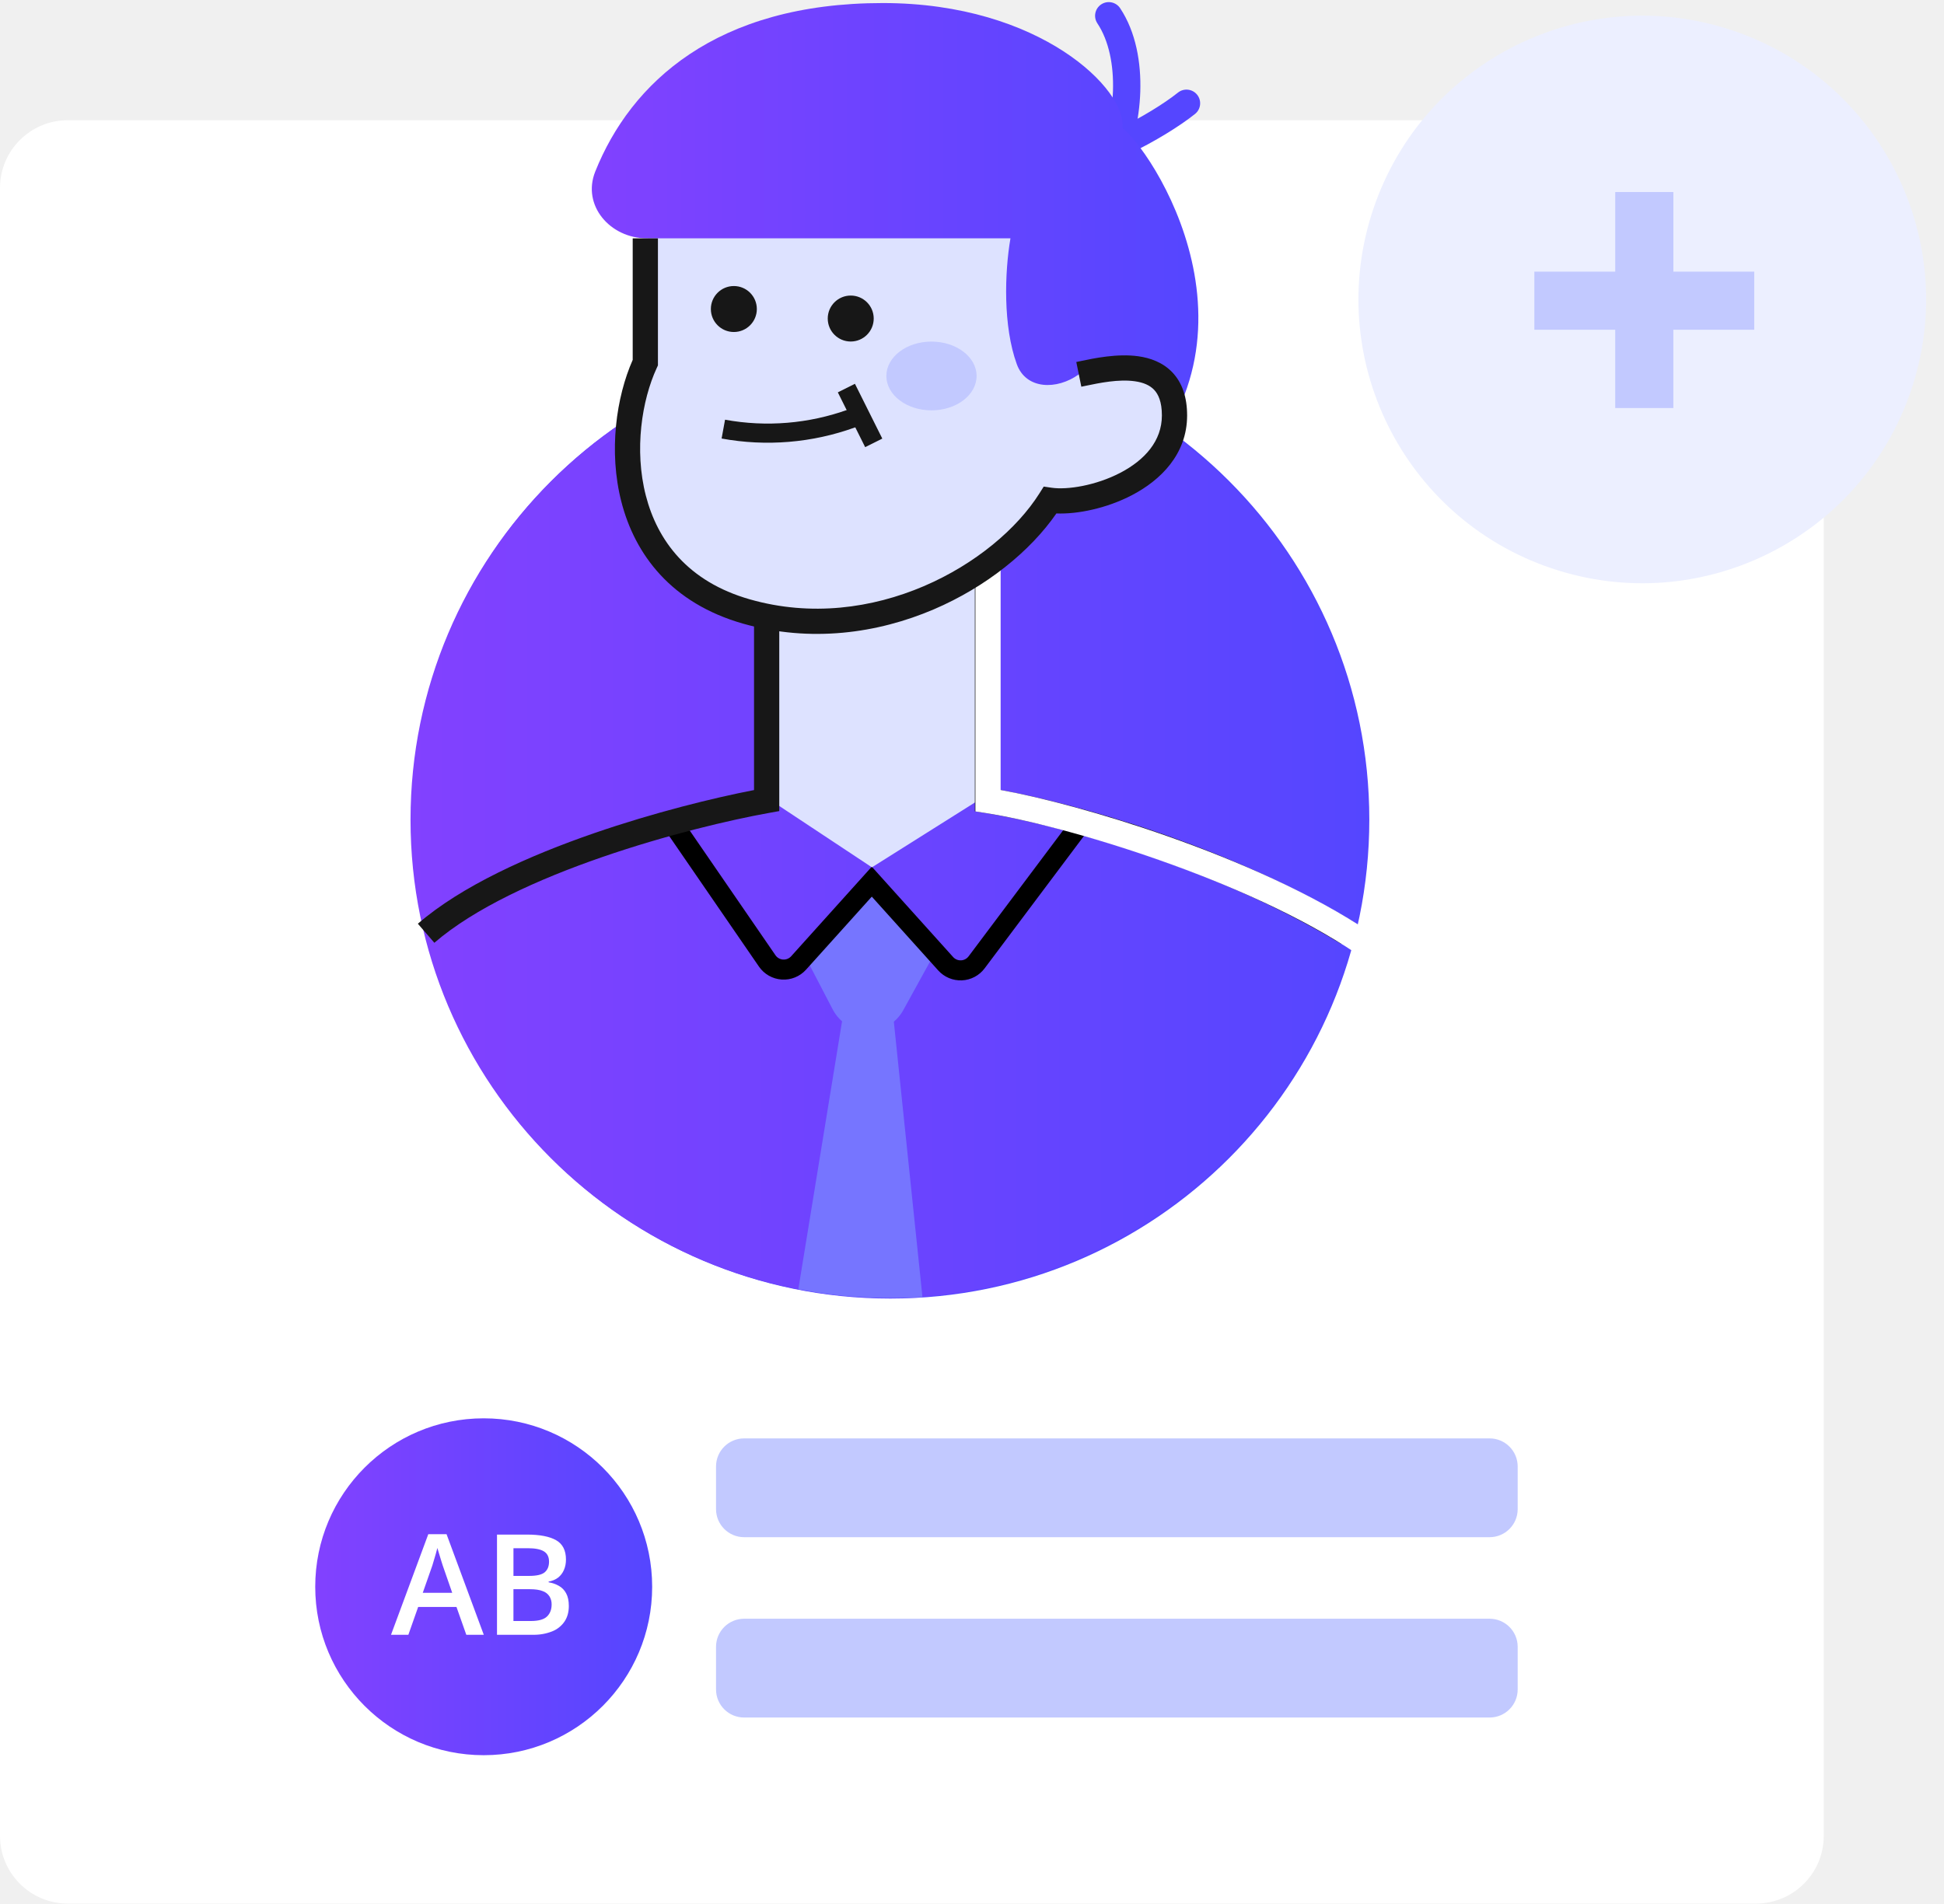
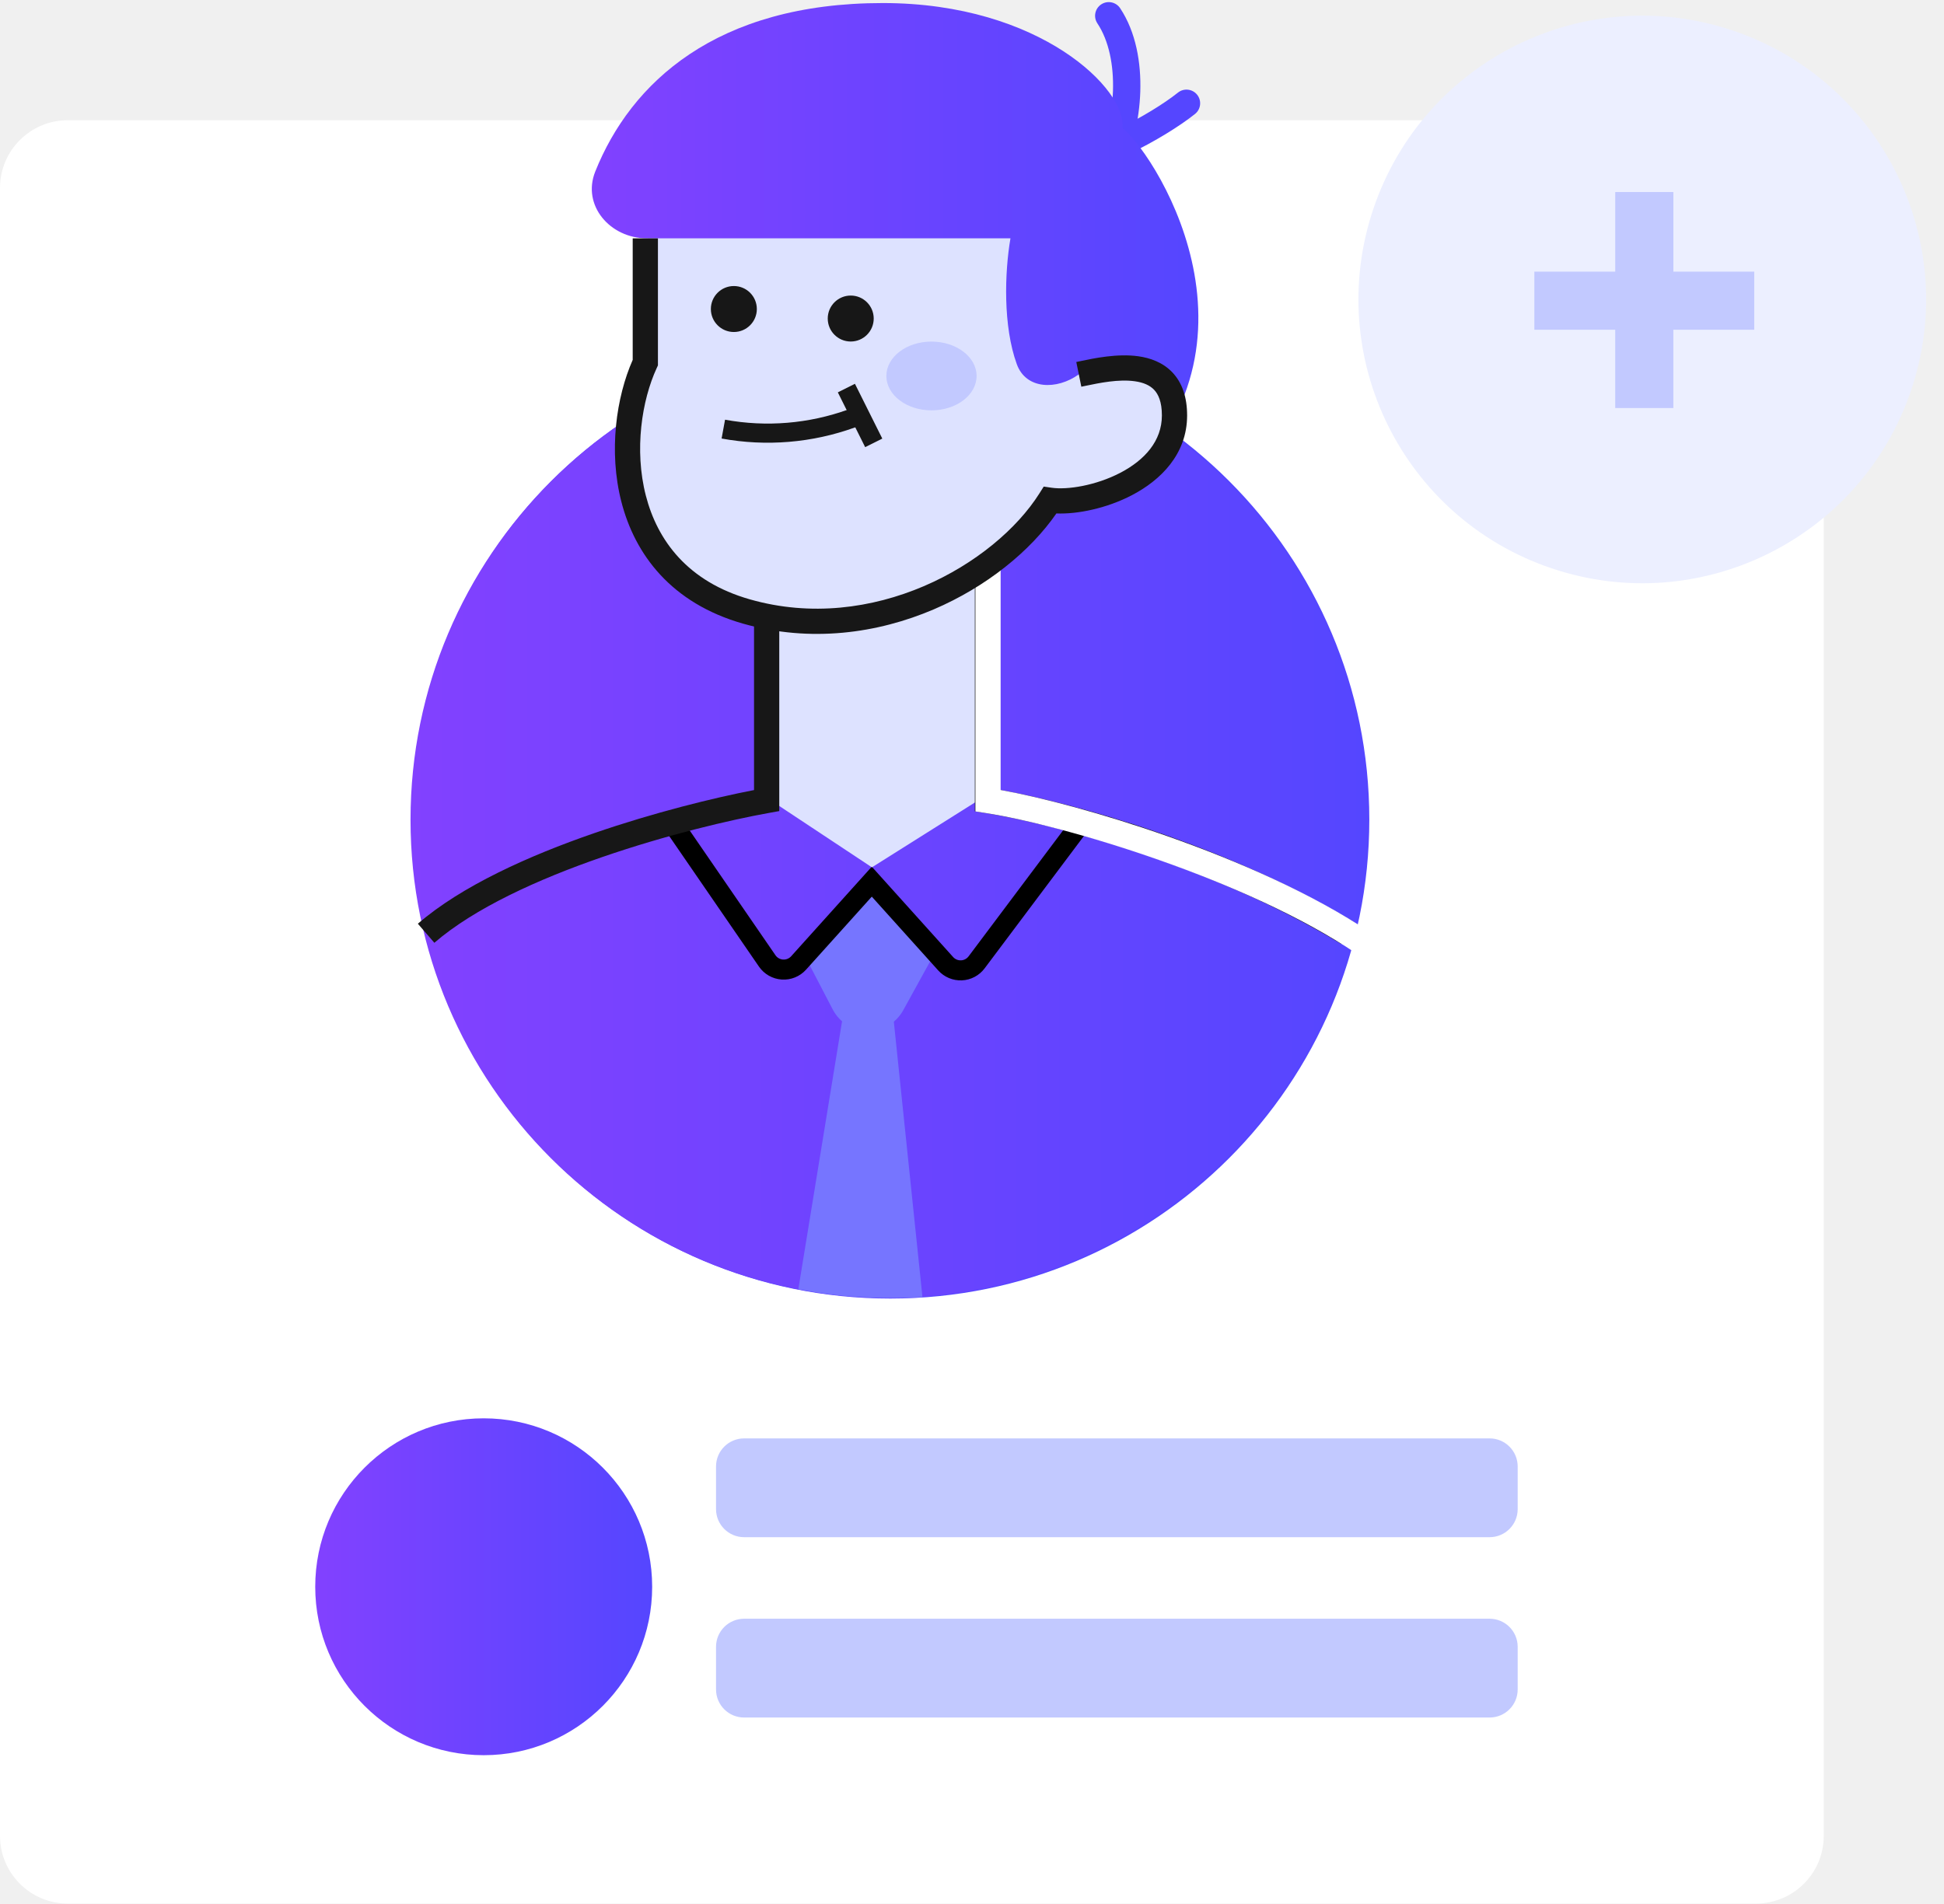
<svg xmlns="http://www.w3.org/2000/svg" fill="none" viewBox="0 0 97 95">
  <path fill="#fff" d="M0 9.382A3.382 3.382 0 0 1 3.382 6h84.236A3.382 3.382 0 0 1 91 9.382v82.236A3.382 3.382 0 0 1 87.618 95H3.382A3.382 3.382 0 0 1 0 91.618V9.382Z" />
  <rect width="16.812" height="16.812" x="15.729" y="70.783" fill="url(#a)" rx="8.406" />
-   <path fill="#fff" d="m23.267 81.585-.49-1.388h-1.912l-.489 1.388h-.865l1.86-5.021h.91l1.858 5.021h-.872Zm-.702-2.093-.475-1.368-.079-.25a59.123 59.123 0 0 1-.188-.62 7.034 7.034 0 0 1-.085.316 55.32 55.32 0 0 0-.164.554l-.48 1.368h1.471Zm2.234-2.907h1.488c.645 0 1.132.093 1.46.28.329.187.493.51.493.968 0 .192-.034.365-.103.52a.96.96 0 0 1-.29.38 1.082 1.082 0 0 1-.473.198v.034c.194.034.366.095.517.181a.913.913 0 0 1 .359.373c.089.162.133.372.133.63 0 .305-.072.565-.218.78a1.34 1.34 0 0 1-.62.489 2.453 2.453 0 0 1-.95.167h-1.796v-5Zm.82 2.062h.787c.372 0 .63-.06.774-.181.143-.121.215-.298.215-.53 0-.238-.086-.409-.257-.514-.168-.104-.437-.157-.807-.157h-.711v1.382Zm0 .664v1.587h.866c.383 0 .652-.074.807-.223.155-.148.233-.349.233-.602a.75.75 0 0 0-.106-.403.655.655 0 0 0-.339-.264c-.157-.064-.37-.095-.636-.095h-.824Z" />
  <rect width="40" height="4.93" x="35.728" y="71.785" fill="#C2C9FF" rx="1.401" />
  <rect width="40" height="4.93" x="35.728" y="80.785" fill="#C2C9FF" rx="1.401" />
  <circle cx="44.422" cy="40.903" r="23.903" fill="#5546FF" />
  <path fill="url(#b)" d="M68.213 40.911c0 13.18-10.685 23.864-23.864 23.864-13.18 0-23.865-10.684-23.865-23.864 0-13.18 10.685-23.864 23.865-23.864 13.18 0 23.864 10.684 23.864 23.864Z" />
  <path fill="#7675FF" d="m41.546 50.37-1.413-2.715L43.499 44l3.091 3.655-1.519 2.757c-.77 1.398-2.788 1.374-3.525-.042Z" />
  <path fill="#7675FF" d="M39.834 64.339 42.501 48h1.788l1.74 16.74c-3.206.16-5.203-.211-6.195-.401Z" />
  <path fill="#5546FF" fill-rule="evenodd" d="M55.747 6.452c1.222-.589 2.346-1.286 3.03-1.831a.681.681 0 1 1 .85 1.067c-.784.625-2.001 1.373-3.29 1.994-1.28.617-2.704 1.143-3.893 1.27l-.142-1.358c.957-.102 2.214-.55 3.445-1.142Z" clip-rule="evenodd" />
  <path stroke="#000" d="m33.5 41 4.781 6.955a1 1 0 0 0 1.568.102L43.5 44l3.686 4.096a1 1 0 0 0 1.544-.069L54 41" />
  <path fill="#DDE2FF" d="M38.313 39.845v-8.769c6.367.432 9.757-1.754 10.656-2.9v11.669l-5.463 3.44-5.194-3.44Z" />
  <path fill="#DDE2FF" d="M32 18.212v-5.224a2 2 0 0 1 1.424-1.916l7.993-2.397a2 2 0 0 1 1.163.004l11.816 3.635c.392.121.74.357.978.693 1.228 1.735 3.125 5.108 3.125 7.993 0 2.755-2.965 3.731-5.066 3.95-.59.06-1.154.314-1.534.77l-1.677 2.013a1.876 1.876 0 0 1-.524.44c-2.994 1.673-9.561 4.146-14.199 1.827-4.649-2.325-4.357-8.276-3.577-11.223.049-.184.077-.374.077-.565Z" />
  <path fill="#5546FF" fill-rule="evenodd" d="M55.534 4.531c.041-1.28-.203-2.501-.778-3.366A.682.682 0 1 1 55.892.41c.788 1.186 1.052 2.724 1.005 4.166-.047 1.448-.408 2.897-.973 3.958L54.72 7.89c.45-.846.772-2.084.814-3.36Z" clip-rule="evenodd" />
  <path fill="#171717" fill-rule="evenodd" d="M49.9 39.42V28.5h-1.258v11.989l.53.084c3.146.503 11.136 2.522 17.76 6.54l.653-1.076c-6.46-3.92-14.142-5.974-17.684-6.616Zm-12.276.01V30.5h1.259v9.978l-.518.093c-1.935.348-5.109 1.095-8.31 2.2-3.22 1.111-6.391 2.559-8.382 4.28l-.823-.952c2.18-1.884 5.54-3.395 8.793-4.518 3-1.035 5.972-1.763 7.98-2.152Z" clip-rule="evenodd" />
  <path fill="#fff" fill-rule="evenodd" d="M48.67 27.908h1.259v11.517c2.051.371 5.115 1.178 8.337 2.312 3.513 1.237 7.262 2.88 10.119 4.806l-.704 1.044c-2.73-1.841-6.366-3.442-9.833-4.662-3.465-1.22-6.713-2.044-8.646-2.347l-.532-.083V27.908Z" clip-rule="evenodd" />
  <path fill="#171717" d="M37.764 15.424a1.147 1.147 0 1 1-1.146-1.149c.633 0 1.146.514 1.146 1.149Z" />
  <path fill="url(#c)" d="M57.923 18.683c-.546-1.094-2.956-.456-4.093 0-1.094.788-2.631.763-3.093-.504-.694-1.904-.61-4.578-.318-6.285h-8.192V6.371l.776 5.523H32.274c-1.825 0-3.25-1.638-2.573-3.332 1.77-4.424 6.027-8.41 14.351-8.41 7.9 0 12.2 4.377 11.95 6.22 1.92 1.627 8 11.627-1 18.627 4.5-3 3.466-5.223 2.92-6.316Z" />
  <path fill="#171717" fill-rule="evenodd" d="M32.829 11.895H31.57v6.066c-.817 1.848-1.214 4.557-.564 7.085.675 2.627 2.487 5.056 6.068 6.077 3.375.962 6.718.484 9.514-.71 2.636-1.128 4.825-2.91 6.123-4.789 1.065.044 2.522-.261 3.77-.912 1.424-.743 2.753-2.038 2.753-3.979 0-.918-.25-1.635-.733-2.146-.476-.502-1.104-.723-1.702-.807-1.046-.147-2.222.102-2.891.243l-.204.043.251 1.233c.068-.013.14-.028.213-.044.697-.145 1.646-.342 2.455-.228.431.06.75.201.964.426.206.218.388.593.388 1.28 0 1.272-.855 2.226-2.076 2.863-1.228.64-2.648.857-3.416.746l-.404-.059-.218.345c-1.107 1.751-3.18 3.52-5.768 4.627-2.58 1.102-5.624 1.527-8.674.657-3.106-.885-4.617-2.938-5.194-5.18-.587-2.282-.199-4.762.546-6.37l.058-.127v-6.34Z" clip-rule="evenodd" />
  <path fill="#171717" d="M43.596 15.898a1.147 1.147 0 1 1-1.146-1.148c.633 0 1.146.514 1.146 1.148Z" />
  <path fill="#171717" fill-rule="evenodd" d="m43.076 21.182-.426.153c-2.127.768-4.42.958-6.644.55l.172-.939c2.058.377 4.18.201 6.148-.51l.425-.153.325.899Z" clip-rule="evenodd" />
  <path fill="#171717" fill-rule="evenodd" d="m43.169 22.315-1.364-2.734.854-.427 1.365 2.735-.855.426Z" clip-rule="evenodd" />
  <path fill="#C2C9FF" d="M48.729 18.763c0 .947-1.008 1.716-2.251 1.716-1.244 0-2.251-.769-2.251-1.716 0-.948 1.007-1.716 2.25-1.716 1.244 0 2.252.768 2.252 1.716Z" />
-   <path stroke="#5546FF" stroke-linecap="round" stroke-width="1.261" d="m78.39 11.611 5.88 5.39m-.004-5.39-5.88 5.39" />
+   <path stroke="#5546FF" stroke-linecap="round" stroke-width="1.261" d="m78.39 11.611 5.88 5.39M84.266 11.611l-5.88 5.39" />
  <path fill="#ECEFFF" d="M95.36 19.474c-2.501 7.41-10.535 11.388-17.945 8.886-7.409-2.501-11.387-10.535-8.886-17.944 2.502-7.41 10.536-11.388 17.945-8.887 7.41 2.502 11.388 10.536 8.886 17.945Z" />
  <path fill="#C2C9FF" d="M83.495 13.556h4.037v2.9h-4.037v3.907h-2.9v-3.907H76.56v-2.9h4.036V9.584h2.9v3.972Z" />
  <defs>
    <linearGradient id="a" x1="15.729" x2="32.541" y1="79.189" y2="79.189" gradientUnits="userSpaceOnUse">
      <stop stop-color="#8241FF" />
      <stop offset="1" stop-color="#5546FF" />
    </linearGradient>
    <linearGradient id="b" x1="20.484" x2="68.213" y1="40.911" y2="40.911" gradientUnits="userSpaceOnUse">
      <stop stop-color="#8241FF" />
      <stop offset="1" stop-color="#5546FF" />
    </linearGradient>
    <linearGradient id="c" x1="28.818" x2="59.796" y1="12.576" y2="12.576" gradientUnits="userSpaceOnUse">
      <stop stop-color="#8241FF" />
      <stop offset="1" stop-color="#5546FF" />
    </linearGradient>
  </defs>
</svg>
